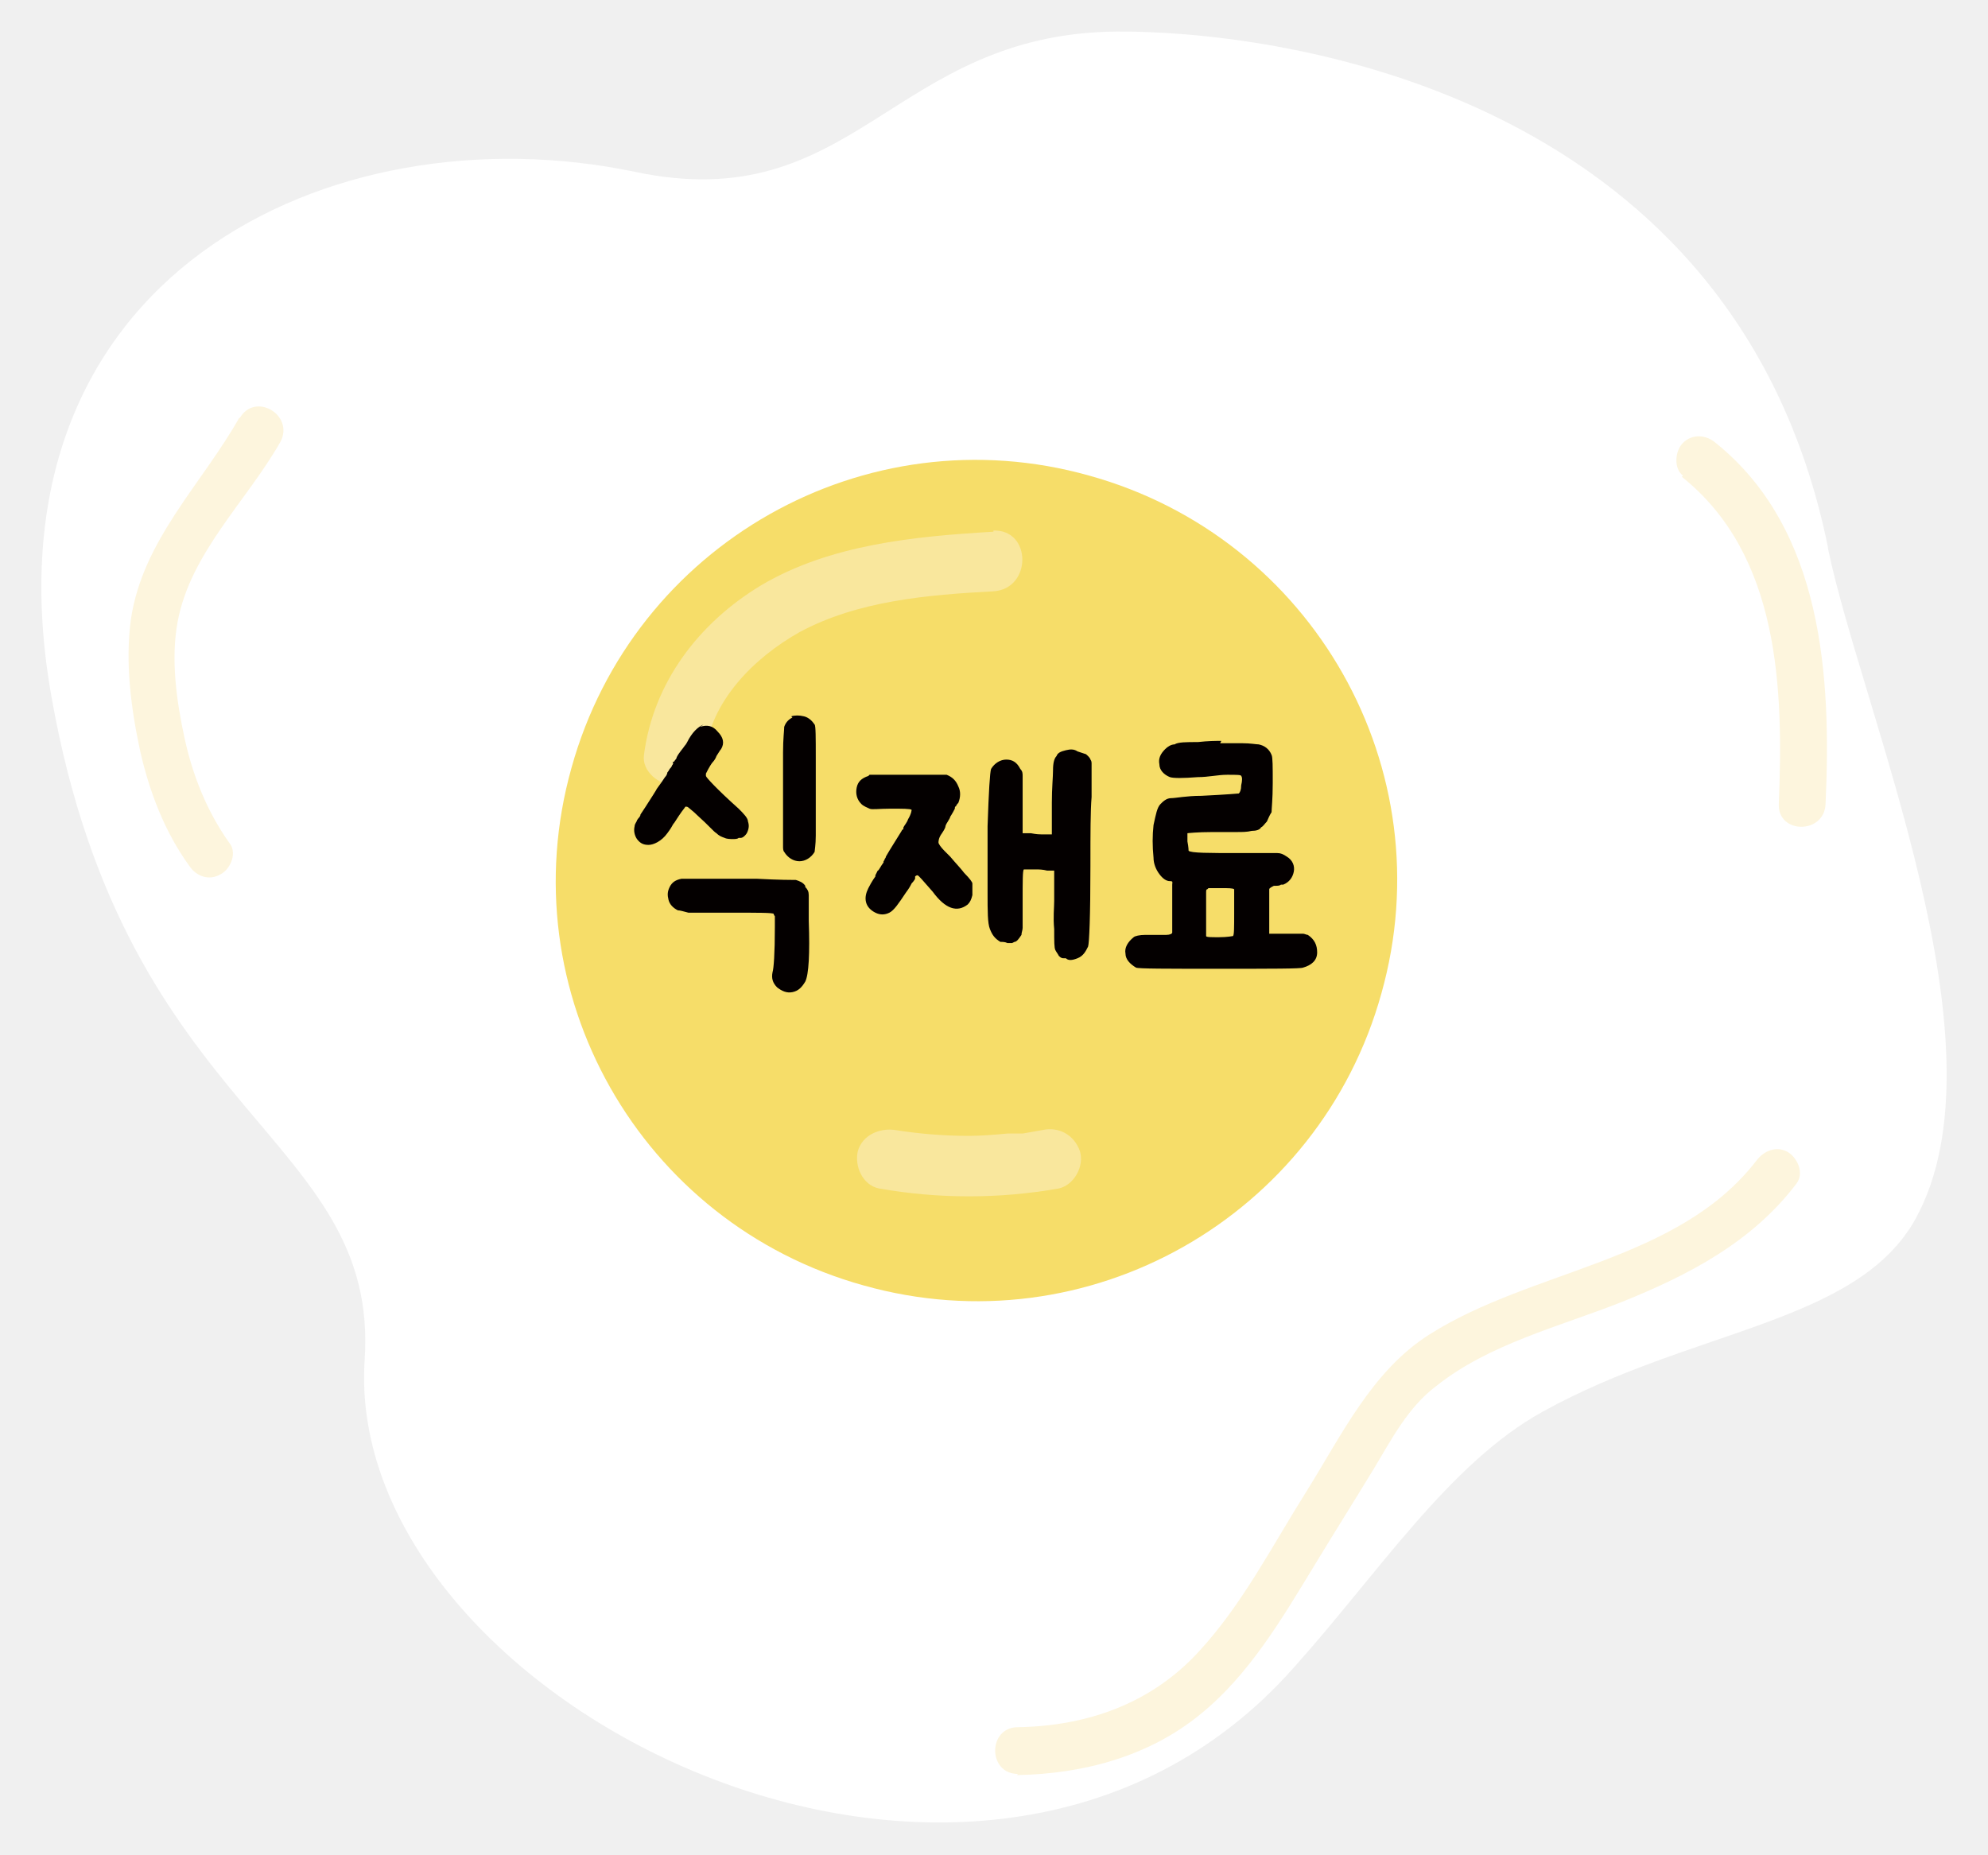
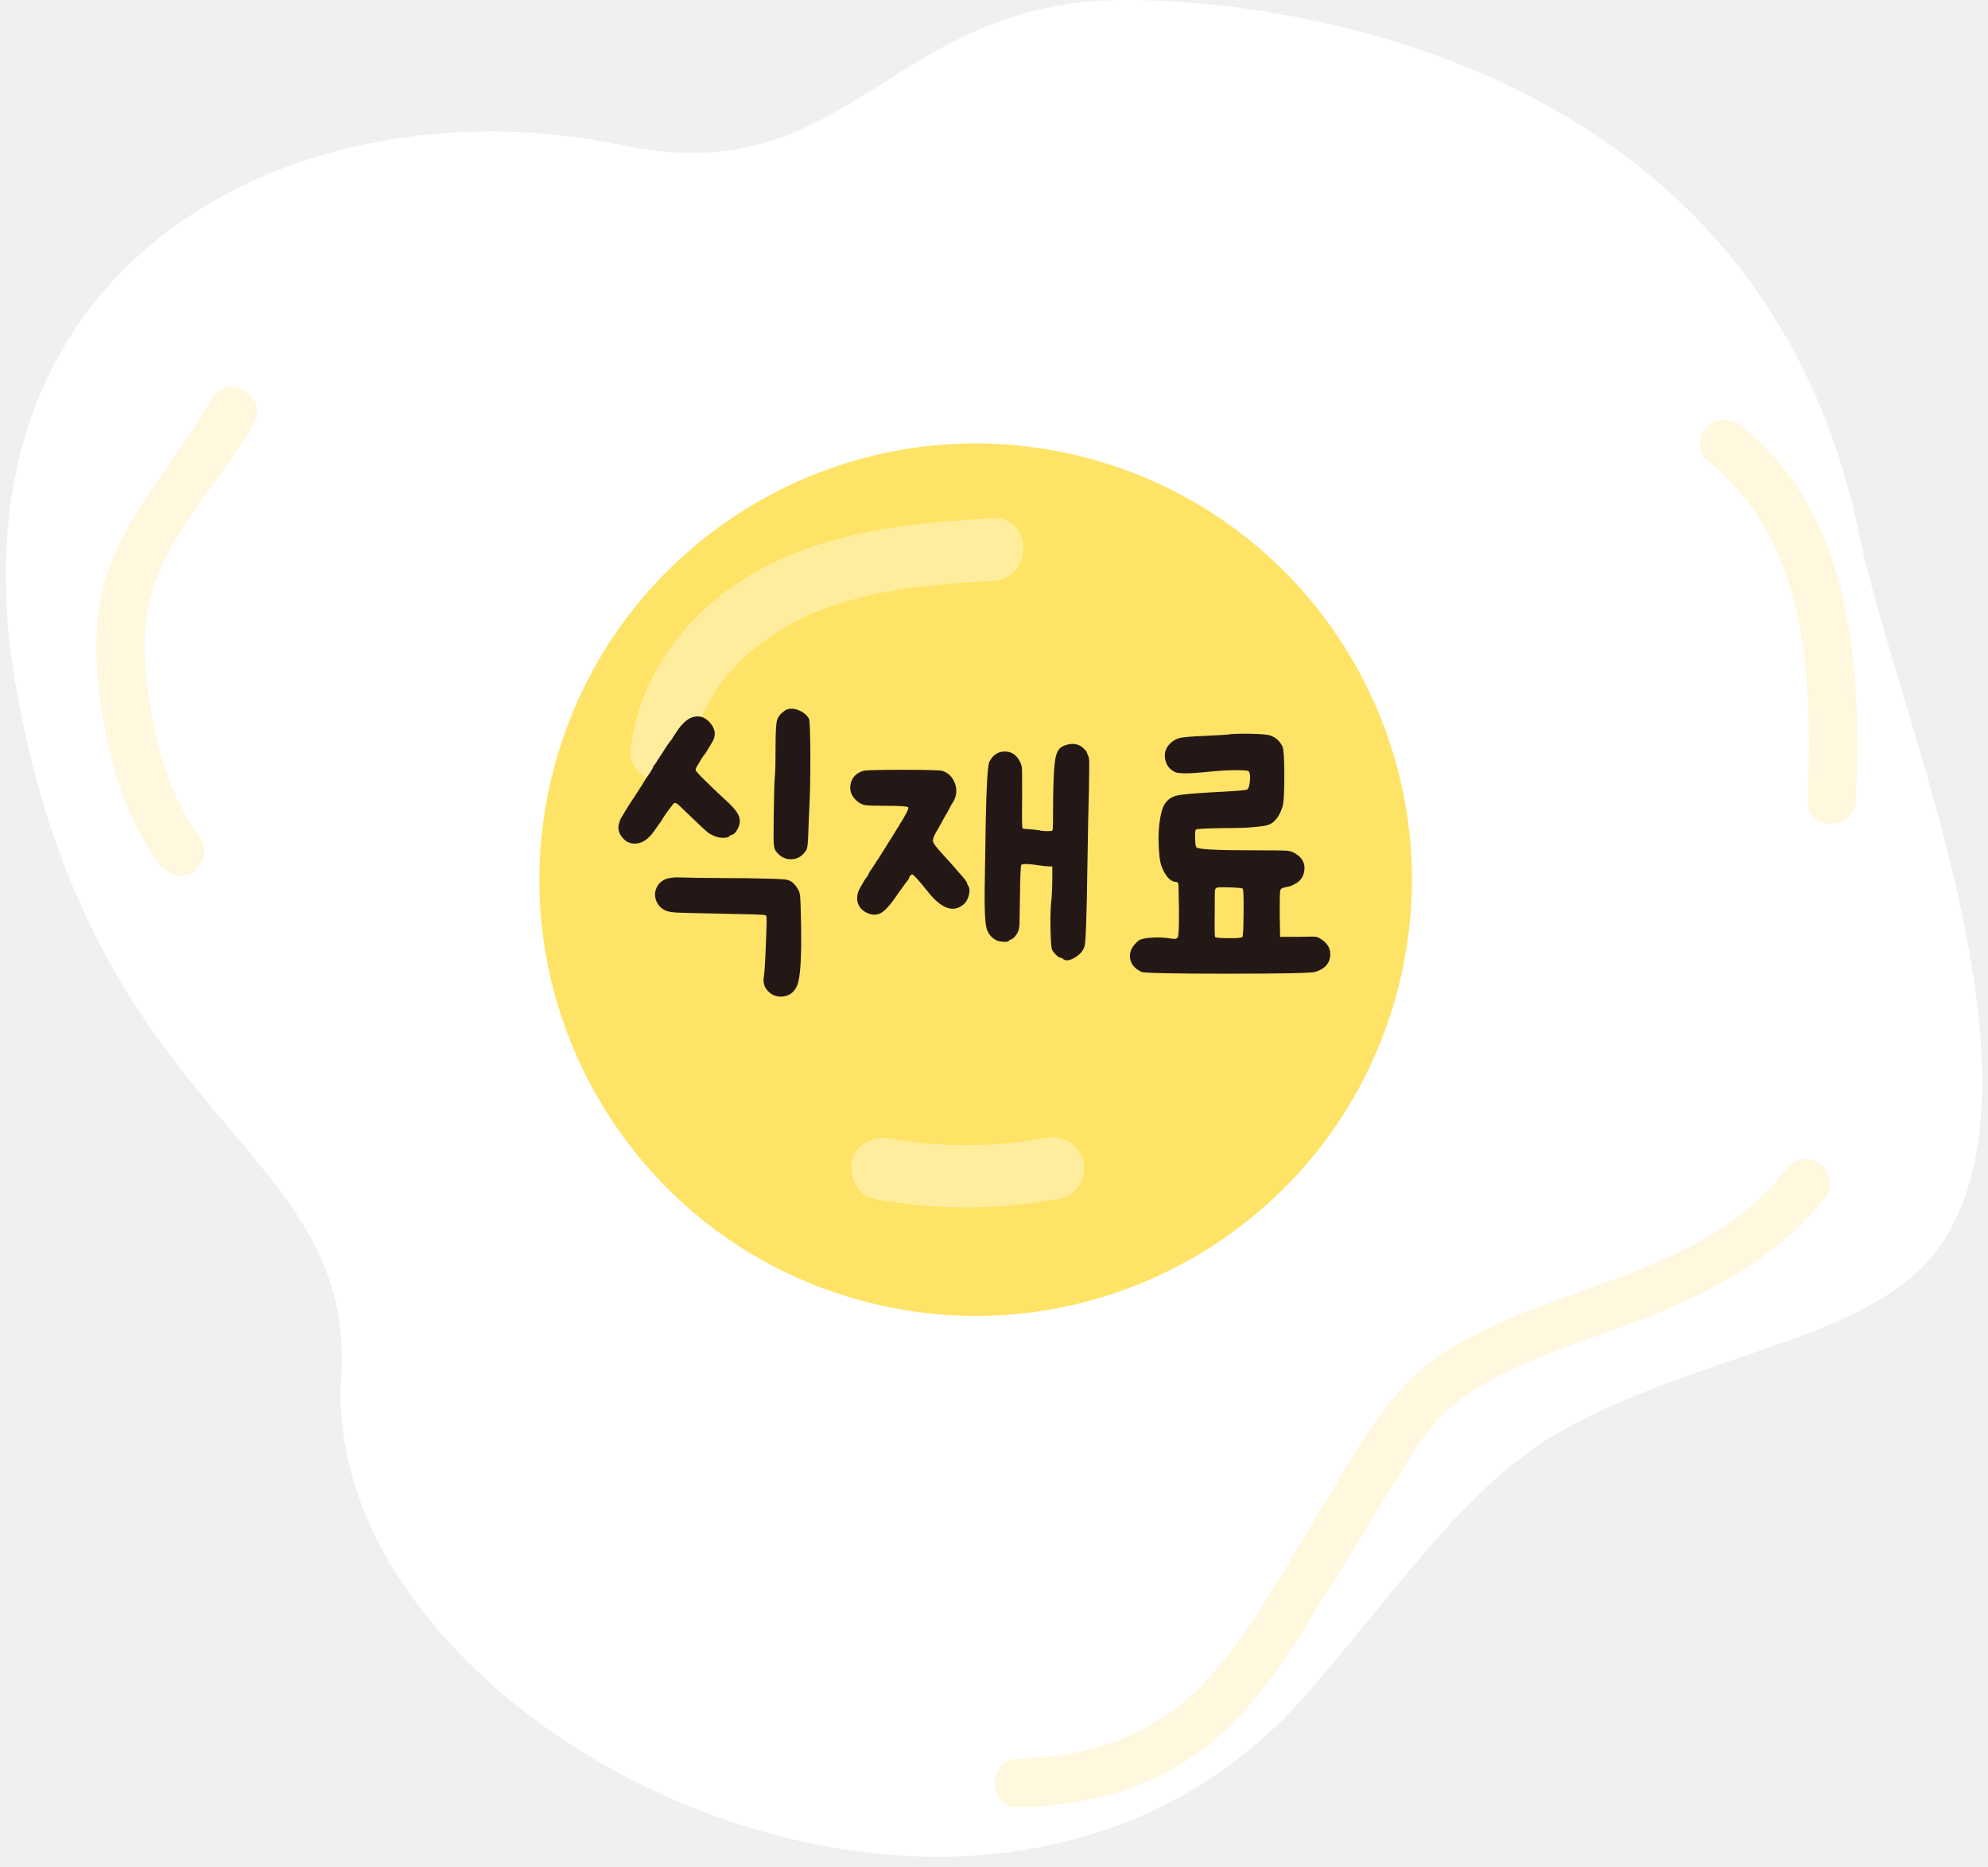
- <svg xmlns="http://www.w3.org/2000/svg" id="_레이어_1" data-name="레이어 1" version="1.1" viewBox="0 0 170.1 158.7">
+ <svg xmlns="http://www.w3.org/2000/svg" width="164" height="154" viewBox="0 0 164 154" fill="none">
+   <g clip-path="url(#clip0_123_3343)">
+     <path d="M153.38 44.15C156.25 58.18 168.96 86.89 160.85 101.53C155.84 110.56 141.75 110.93 128.91 118C120.94 122.39 114.68 131.97 107.64 139.94C80.78 170.32 26.26 142.8 28.15 113.62C29.4 94.29 7.78 93.04 1.35 56.86C-5.08 20.68 25.41 6.54 51.26 11.97C70.16 15.94 73.25 0.2 92.45 0C105.05 -0.13 145.25 4.45 153.38 44.14" fill="white" />
+     <path d="M115.16 82.2C109.84 101.35 90.01 112.56 70.86 107.25C51.71 101.93 40.5 82.1 45.81 62.95C51.13 43.8 70.96 32.59 90.11 37.9C109.26 43.22 120.47 63.05 115.16 82.2Z" fill="#FFE366" />
+     <path d="M81.92 42.76C75.11 43.12 67.97 43.85 61.98 47.39C56.64 50.56 52.74 55.67 52 61.91C51.83 63.3 53.3 64.49 54.58 64.49C56.11 64.49 57 63.3 57.16 61.91C57.71 57.29 61.39 53.57 65.3 51.45C70.34 48.72 76.3 48.23 81.92 47.93C85.22 47.75 85.25 42.59 81.92 42.77" fill="#FFED9E" />
+     <path d="M72.12 98.92C77.25 99.86 82.41 99.84 87.54 98.86C88.87 98.61 89.75 96.94 89.34 95.69C88.88 94.27 87.59 93.61 86.16 93.89C85.59 94 85.02 94.09 84.45 94.18C84.27 94.21 84.27 94.21 84.48 94.18C84.3 94.2 84.13 94.22 83.95 94.24C83.69 94.27 83.42 94.3 83.15 94.32C82.04 94.42 80.93 94.48 79.82 94.48C77.49 94.48 75.41 94.29 73.48 93.94C72.16 93.7 70.63 94.3 70.3 95.74C70.01 97 70.68 98.66 72.1 98.91" fill="#FFED9E" />
+     <path d="M84.01 149.1C89.68 149 95.27 147.51 99.75 143.91C103.97 140.51 106.78 135.71 109.58 131.16C111.28 128.4 112.98 125.65 114.69 122.89C116.22 120.41 117.63 117.72 119.95 115.87C124.47 112.27 130.54 110.8 135.82 108.71C141.52 106.45 146.89 103.56 150.69 98.62C151.35 97.76 150.82 96.38 149.97 95.88C148.94 95.28 147.89 95.74 147.23 96.6C140.51 105.34 128.02 105.89 119.22 111.51C114.3 114.65 111.72 120.08 108.75 124.9C105.89 129.53 103.26 134.58 99.55 138.61C95.45 143.07 89.99 144.99 84.01 145.1C81.44 145.15 81.43 149.15 84.01 149.1Z" fill="#FFF7DE" />
+     <path d="M17.47 32.9C14.29 38.65 9.13 43.4 8.17 50.17C7.65 53.89 8.14 57.79 8.93 61.44C9.69 64.94 11.01 68.35 13.12 71.26C13.75 72.13 14.86 72.56 15.86 71.98C16.72 71.48 17.21 70.12 16.58 69.24C14.65 66.57 13.49 63.57 12.8 60.37C12.1 57.16 11.59 53.58 12.18 50.32C13.26 44.4 18.11 40.01 20.93 34.91C22.18 32.66 18.73 30.64 17.48 32.89" fill="#FFF7DE" />
+     <path d="M140.85 37.99C149.26 44.7 149.52 56.18 149.11 66.03C149 68.6 153 68.6 153.11 66.03C153.56 55.19 152.9 42.52 143.68 35.17C142.84 34.5 141.67 34.35 140.85 35.17C140.15 35.87 140 37.32 140.85 38" fill="#FFF7DE" />
+     <path d="M100.35 73.24C100.43 73.2 100.79 73.19 101.45 73.21C102.1 73.23 102.46 73.27 102.52 73.32C102.58 73.37 102.6 74.03 102.59 75.3C102.58 76.57 102.55 77.24 102.49 77.3C102.41 77.38 102.02 77.41 101.34 77.4C100.65 77.4 100.28 77.36 100.24 77.3C100.2 77.22 100.19 76.54 100.21 75.26C100.21 74.3 100.21 73.73 100.22 73.57C100.22 73.4 100.27 73.29 100.35 73.25M101.46 60.59C101 60.63 100.32 60.67 99.42 60.71C98.42 60.75 97.76 60.8 97.44 60.86C97.12 60.92 96.85 61.05 96.63 61.25C96.21 61.61 96.03 62.05 96.11 62.57C96.18 63.09 96.46 63.47 96.96 63.71C97.28 63.83 98.07 63.83 99.33 63.71C100.21 63.61 101.03 63.55 101.79 63.54C102.55 63.53 102.96 63.56 103.02 63.64C103.12 63.78 103.15 64.05 103.11 64.45C103.07 64.85 102.99 65.08 102.87 65.14C102.79 65.2 101.74 65.28 99.72 65.38C98.4 65.46 97.54 65.54 97.15 65.62C96.76 65.7 96.44 65.88 96.21 66.16C95.95 66.44 95.76 67.02 95.65 67.91C95.54 68.8 95.55 69.73 95.66 70.72C95.72 71.26 95.88 71.73 96.16 72.15C96.43 72.56 96.72 72.76 97.05 72.76C97.15 72.76 97.2 72.86 97.22 73.06C97.22 73.26 97.24 73.94 97.26 75.1V75.64C97.26 76.58 97.23 77.13 97.18 77.28C97.13 77.43 96.97 77.49 96.72 77.45C96.64 77.43 96.58 77.42 96.54 77.42C96.02 77.34 95.49 77.32 94.95 77.36C94.41 77.4 94.07 77.48 93.93 77.6C93.41 78.02 93.17 78.49 93.22 79C93.27 79.51 93.58 79.9 94.16 80.18C94.34 80.28 96.71 80.33 101.27 80.33C105.83 80.33 108.24 80.28 108.5 80.18C109.24 79.96 109.65 79.54 109.73 78.92C109.81 78.3 109.53 77.8 108.89 77.42C108.77 77.34 108.64 77.3 108.49 77.28C108.34 77.26 107.88 77.28 107.13 77.29H105.6L105.57 75.37V74.98C105.57 74.12 105.58 73.62 105.61 73.48C105.64 73.34 105.76 73.25 105.99 73.21C106.05 73.19 106.09 73.18 106.11 73.18C106.35 73.14 106.5 73.1 106.56 73.06C106.6 73.04 106.66 73.01 106.74 72.97C107.24 72.75 107.52 72.37 107.6 71.83C107.67 71.29 107.48 70.86 107.04 70.54C106.78 70.34 106.51 70.22 106.23 70.19C105.95 70.16 104.93 70.15 103.17 70.15C100.35 70.15 98.86 70.07 98.7 69.91C98.64 69.85 98.6 69.6 98.59 69.16C98.58 68.72 98.6 68.48 98.66 68.44C98.72 68.38 99.44 68.34 100.82 68.32C101.7 68.32 102.38 68.31 102.86 68.28C103.34 68.25 103.77 68.21 104.15 68.16C104.53 68.11 104.81 68.01 104.99 67.86C105.17 67.71 105.32 67.54 105.44 67.36C105.56 67.18 105.68 66.91 105.8 66.55C105.9 66.25 105.95 65.4 105.95 64.01C105.95 62.62 105.9 61.82 105.8 61.59C105.56 61.11 105.2 60.8 104.72 60.66C104.52 60.6 104.05 60.56 103.32 60.54C102.59 60.52 101.96 60.53 101.44 60.57M71.2 63.6C70.64 63.78 70.3 64.13 70.18 64.65C70.06 65.17 70.21 65.63 70.63 66.03C70.87 66.25 71.11 66.38 71.35 66.42C71.59 66.46 72.18 66.48 73.12 66.48C74.24 66.48 74.84 66.52 74.92 66.6C74.98 66.66 74.88 66.91 74.62 67.35C74.48 67.61 74.34 67.84 74.2 68.04C74.16 68.16 74.12 68.23 74.08 68.25C74.06 68.27 73.95 68.45 73.75 68.79C73.45 69.27 73.08 69.86 72.64 70.56C72.6 70.62 72.55 70.69 72.51 70.77C72.46 70.85 72.41 70.92 72.37 70.96C72.33 71.01 72.31 71.04 72.31 71.07C72.03 71.51 71.88 71.74 71.86 71.76C71.8 71.8 71.72 71.94 71.62 72.18C71.58 72.26 71.55 72.31 71.53 72.33C71.45 72.39 71.25 72.71 70.93 73.29C70.71 73.71 70.66 74.1 70.76 74.47C70.87 74.84 71.12 75.12 71.53 75.32C71.97 75.52 72.37 75.51 72.73 75.29C73.09 75.07 73.56 74.52 74.14 73.64C74.4 73.28 74.58 73.03 74.68 72.89C74.88 72.65 74.98 72.51 74.98 72.48C74.98 72.45 75.01 72.38 75.07 72.26C75.15 72.18 75.21 72.14 75.25 72.14C75.35 72.14 75.77 72.6 76.51 73.52C77.65 74.98 78.65 75.34 79.51 74.6C79.71 74.42 79.85 74.16 79.93 73.84C80.01 73.51 79.99 73.26 79.87 73.08C79.81 72.98 79.78 72.91 79.78 72.87C79.78 72.77 79.56 72.48 79.12 72C78.82 71.64 78.42 71.19 77.92 70.65C77.82 70.53 77.66 70.35 77.44 70.11C77.14 69.77 76.98 69.53 76.96 69.39C76.94 69.25 77.03 69 77.23 68.64C77.41 68.36 77.52 68.16 77.56 68.04C77.58 68.04 77.66 67.9 77.8 67.62C77.92 67.4 77.99 67.28 78.02 67.24C78.05 67.21 78.19 66.97 78.42 66.51C78.48 66.39 78.52 66.32 78.54 66.3C78.56 66.28 78.62 66.18 78.72 66C78.94 65.52 78.95 65.04 78.75 64.56C78.55 64.08 78.22 63.76 77.76 63.6C77.6 63.54 76.5 63.51 74.47 63.51C72.44 63.51 71.35 63.54 71.19 63.6M89.16 61.56C88.86 61.38 88.52 61.33 88.14 61.41C87.76 61.49 87.49 61.64 87.33 61.86C87.17 62.08 87.06 62.46 87 63.01C86.94 63.56 86.9 64.51 86.88 65.84C86.88 67.58 86.86 68.47 86.83 68.51C86.8 68.55 86.68 68.57 86.45 68.57C86.22 68.57 86.05 68.56 85.91 68.54C85.79 68.5 85.5 68.46 85.04 68.42C84.6 68.4 84.37 68.37 84.35 68.33C84.31 68.29 84.3 67.43 84.32 65.75C84.32 64.47 84.32 63.71 84.31 63.47C84.3 63.23 84.24 63.02 84.14 62.84C83.86 62.28 83.45 62 82.89 62C82.33 62 81.92 62.28 81.62 62.84C81.48 63.12 81.38 64.75 81.32 67.73C81.3 69.05 81.27 70.95 81.23 73.43C81.21 75.03 81.26 76.07 81.38 76.55C81.5 77.03 81.79 77.38 82.25 77.6C82.43 77.66 82.63 77.69 82.83 77.7C83.03 77.71 83.16 77.69 83.21 77.63C83.23 77.59 83.29 77.55 83.39 77.51C83.59 77.45 83.78 77.25 83.96 76.91C84.04 76.75 84.08 76.55 84.1 76.3C84.1 76.05 84.13 75.29 84.14 74.01C84.16 72.27 84.2 71.38 84.26 71.34C84.4 71.26 84.76 71.26 85.34 71.34C85.58 71.38 85.88 71.42 86.24 71.46L86.81 71.49V72.45C86.81 73.05 86.79 73.6 86.75 74.1C86.67 74.68 86.64 75.49 86.66 76.54C86.68 77.59 86.72 78.18 86.78 78.32C86.84 78.46 86.95 78.61 87.11 78.77C87.27 78.93 87.39 79.01 87.47 79.01C87.55 79.01 87.61 79.03 87.65 79.07C87.85 79.29 88.18 79.28 88.62 79.03C89.06 78.78 89.36 78.46 89.47 78.06C89.57 77.8 89.65 75.5 89.71 71.16C89.75 68.4 89.79 66.43 89.83 65.25C89.85 63.95 89.86 63.17 89.86 62.92C89.86 62.67 89.83 62.49 89.77 62.36C89.69 62.18 89.65 62.08 89.65 62.06C89.65 62.02 89.58 61.93 89.44 61.79C89.3 61.65 89.2 61.57 89.14 61.55M55.21 72.44C54.75 72.54 54.42 72.77 54.22 73.13C54.02 73.49 53.98 73.87 54.12 74.27C54.26 74.67 54.53 74.96 54.95 75.14C55.15 75.22 55.46 75.27 55.89 75.29C56.32 75.31 57.51 75.34 59.45 75.38C61.83 75.42 63.06 75.46 63.14 75.5C63.2 75.54 63.24 75.61 63.24 75.71C63.25 75.81 63.24 76.11 63.23 76.61C63.15 78.91 63.08 80.22 63.02 80.54C62.92 81.06 63.05 81.48 63.41 81.82C63.77 82.16 64.19 82.28 64.68 82.2C65.17 82.12 65.53 81.83 65.75 81.33C66.03 80.71 66.14 78.96 66.08 76.08C66.06 74.88 66.03 74.15 66 73.88C65.97 73.61 65.86 73.37 65.68 73.14C65.66 73.1 65.63 73.06 65.59 73.02C65.39 72.76 65.12 72.6 64.78 72.56C64.44 72.51 63.34 72.48 61.48 72.45H60.67C58.05 72.43 56.51 72.41 56.05 72.39C55.77 72.37 55.49 72.39 55.21 72.45M57.07 59.19C56.59 59.37 56.11 59.86 55.63 60.66C55.51 60.82 55.45 60.92 55.45 60.96C55.21 61.24 54.97 61.58 54.73 61.98C54.69 62.04 54.64 62.12 54.58 62.21C54.52 62.3 54.47 62.37 54.43 62.43C54.39 62.49 54.36 62.54 54.34 62.58C54.26 62.68 54.22 62.74 54.22 62.76C54.22 62.78 54.16 62.87 54.04 63.03C53.92 63.19 53.86 63.28 53.86 63.32C53.86 63.36 53.78 63.49 53.62 63.75C53.4 64.05 53.18 64.39 52.96 64.77C52.94 64.81 52.83 64.98 52.63 65.28C52.09 66.1 51.73 66.66 51.55 66.96C51.45 67.14 51.36 67.29 51.28 67.41C51.2 67.53 51.13 67.7 51.07 67.92C50.95 68.32 51.03 68.7 51.31 69.06C51.59 69.42 51.94 69.6 52.36 69.6C52.94 69.6 53.47 69.26 53.95 68.58C54.21 68.22 54.35 68.02 54.37 67.98C54.43 67.92 54.5 67.82 54.58 67.68C54.78 67.34 55.09 66.9 55.51 66.36C55.59 66.24 55.69 66.21 55.81 66.28C55.93 66.35 56.2 66.6 56.62 67.02C57.5 67.86 58.04 68.37 58.24 68.55C58.44 68.73 58.67 68.87 58.93 68.97C59.15 69.07 59.4 69.12 59.67 69.12C59.94 69.12 60.11 69.07 60.2 68.97C60.24 68.91 60.29 68.88 60.35 68.88C60.49 68.88 60.65 68.73 60.83 68.43C61.03 68.07 61.08 67.73 60.98 67.41C60.88 67.09 60.61 66.72 60.17 66.3C58.31 64.58 57.38 63.65 57.38 63.51C57.38 63.45 57.41 63.37 57.47 63.27C57.81 62.67 58.02 62.34 58.1 62.28C58.14 62.24 58.25 62.07 58.44 61.75C58.63 61.44 58.76 61.22 58.82 61.11C59.08 60.59 58.99 60.09 58.56 59.61C58.13 59.13 57.64 58.99 57.08 59.19M64.76 58.62C64.4 58.86 64.18 59.13 64.1 59.43C64.02 59.73 63.98 60.45 63.98 61.59C63.98 62.91 63.96 63.74 63.92 64.07C63.88 64.4 63.85 65.46 63.83 67.26C63.81 68.58 63.81 69.36 63.83 69.6C63.85 69.84 63.89 70.02 63.95 70.14C64.29 70.64 64.72 70.89 65.25 70.89C65.78 70.89 66.21 70.63 66.53 70.11C66.61 69.97 66.66 69.51 66.68 68.73C66.7 68.09 66.73 67.37 66.77 66.57C66.83 65.49 66.85 64.04 66.85 62.22C66.84 60.4 66.8 59.43 66.74 59.31C66.56 58.97 66.25 58.73 65.82 58.57C65.39 58.41 65.04 58.44 64.76 58.61" fill="#231815" />
+   </g>
  <defs>
-     <style>
-       .cls-1 {
-         fill: #fdf5dd;
-       }
- 
-       .cls-1, .cls-2, .cls-3, .cls-4, .cls-5 {
-         stroke-width: 0px;
-       }
- 
-       .cls-2 {
-         fill: #040000;
-       }
- 
-       .cls-3 {
-         fill: #f9e79d;
-       }
- 
-       .cls-4 {
-         fill: #f6dd69;
-       }
- 
-       .cls-5 {
-         fill: #fff;
-       }
-     </style>
+     <clipPath id="clip0_123_3343">
+       <rect width="163.04" height="153.18" fill="white" transform="translate(0.47998)" />
+     </clipPath>
  </defs>
-   <path class="cls-5" d="M156.4,46.9c2.9,14,15.6,42.7,7.5,57.4-5,9-19.1,9.4-31.9,16.5-8,4.4-14.2,14-21.3,21.9-26.9,30.4-81.4,2.9-79.5-26.3,1.3-19.3-20.4-20.6-26.8-56.8C-2,23.5,28.5,9.3,54.3,14.7c18.9,4,22-11.8,41.2-12,12.6-.1,52.8,4.4,60.9,44.1" />
-   <path class="cls-4" d="M118.2,85c-5.3,19.1-25.1,30.4-44.3,25-19.1-5.3-30.4-25.1-25-44.3,5.3-19.1,25.1-30.4,44.3-25,19.1,5.3,30.4,25.1,25,44.3" />
-   <path class="cls-3" d="M85,45.5c-6.8.4-14,1.1-19.9,4.6-5.3,3.2-9.2,8.3-10,14.5-.2,1.4,1.3,2.6,2.6,2.6s2.4-1.2,2.6-2.6c.5-4.6,4.2-8.3,8.1-10.5,5-2.7,11-3.2,16.6-3.5,3.3-.2,3.3-5.3,0-5.2" />
-   <path class="cls-3" d="M75.2,101.7c5.1.9,10.3.9,15.4,0,1.3-.3,2.2-1.9,1.8-3.2-.5-1.4-1.8-2.1-3.2-1.8-.6.1-1.1.2-1.7.3-.2,0-.2,0,0,0-.2,0-.4,0-.5,0-.3,0-.5,0-.8,0-1.1.1-2.2.2-3.3.2-2.3,0-4.4-.2-6.3-.5-1.3-.2-2.8.4-3.2,1.8-.3,1.3.4,2.9,1.8,3.2" />
-   <path class="cls-1" d="M87,151.9c5.7-.1,11.3-1.6,15.7-5.2,4.2-3.4,7-8.2,9.8-12.8,1.7-2.8,3.4-5.5,5.1-8.3,1.5-2.5,2.9-5.2,5.3-7,4.5-3.6,10.6-5.1,15.9-7.2,5.7-2.3,11.1-5.1,14.9-10.1.7-.9.1-2.2-.7-2.7-1-.6-2.1-.1-2.7.7-6.7,8.7-19.2,9.3-28,14.9-4.9,3.1-7.5,8.6-10.5,13.4-2.9,4.6-5.5,9.7-9.2,13.7-4.1,4.5-9.6,6.4-15.5,6.5-2.6,0-2.6,4,0,4" />
-   <path class="cls-1" d="M20.5,35.7c-3.2,5.7-8.3,10.5-9.3,17.3-.5,3.7,0,7.6.8,11.3.8,3.5,2.1,6.9,4.2,9.8.6.9,1.7,1.3,2.7.7.9-.5,1.4-1.9.7-2.7-1.9-2.7-3.1-5.7-3.8-8.9-.7-3.2-1.2-6.8-.6-10,1.1-5.9,5.9-10.3,8.8-15.4,1.2-2.3-2.2-4.3-3.5-2" />
-   <path class="cls-1" d="M143.9,40.8c8.4,6.7,8.7,18.2,8.3,28-.1,2.6,3.9,2.6,4,0,.5-10.8-.2-23.5-9.4-30.9-.8-.7-2-.8-2.8,0-.7.7-.8,2.2,0,2.8" />
-   <path class="cls-2" d="M103.4,76c0,0,.4,0,1.1,0,.6,0,1,0,1.1.1,0,0,0,.7,0,2,0,1.3,0,1.9-.1,2,0,0-.5.1-1.2.1-.7,0-1.1,0-1.1-.1,0,0,0-.8,0-2,0-1,0-1.5,0-1.7,0-.2,0-.3.1-.3M104.5,63.4c-.5,0-1.1,0-2,.1-1,0-1.7,0-2,.2-.3,0-.6.2-.8.4-.4.4-.6.8-.5,1.3,0,.5.4.9.9,1.1.3.1,1.1.1,2.4,0,.9,0,1.7-.2,2.5-.2.8,0,1.2,0,1.2.1.1.1.1.4,0,.8,0,.4-.1.6-.2.7,0,0-1.1.1-3.2.2-1.3,0-2.2.2-2.6.2-.4,0-.7.3-.9.5-.3.3-.4.9-.6,1.8-.1.9-.1,1.8,0,2.8,0,.5.2,1,.5,1.4.3.4.6.6.9.6s.2.1.2.3c0,.2,0,.9,0,2v.5c0,.9,0,1.5,0,1.6,0,.1-.2.2-.5.2,0,0-.1,0-.2,0-.5,0-1,0-1.6,0-.5,0-.9.1-1,.2-.5.4-.8.9-.7,1.4,0,.5.4.9.9,1.2.2.1,2.5.1,7.1.1s7,0,7.2-.1c.7-.2,1.2-.6,1.2-1.3,0-.6-.2-1.1-.8-1.5-.1,0-.3-.1-.4-.1-.2,0-.6,0-1.4,0h-1.5v-1.9s0-.4,0-.4c0-.9,0-1.4,0-1.5,0-.1.2-.2.4-.3,0,0,0,0,.1,0,.2,0,.4,0,.5-.1,0,0,0,0,.2,0,.5-.2.8-.6.9-1.1s-.1-1-.6-1.3c-.3-.2-.5-.3-.8-.3-.3,0-1.3,0-3.1,0-2.8,0-4.3,0-4.5-.2,0,0,0-.3-.1-.8,0-.4,0-.7,0-.7,0,0,.8-.1,2.2-.1.9,0,1.6,0,2,0,.5,0,.9,0,1.3-.1.4,0,.7-.1.8-.3.2-.1.3-.3.5-.5.1-.2.2-.5.4-.8,0-.3.1-1.1.1-2.5s0-2.2-.1-2.4c-.2-.5-.6-.8-1.1-.9-.2,0-.7-.1-1.4-.1s-1.4,0-1.9,0M74.3,66.4c-.6.2-.9.5-1,1s0,1,.4,1.4c.2.2.5.3.7.4s.8,0,1.8,0,1.7,0,1.8.1c0,0,0,.3-.3.8-.1.3-.3.5-.4.7,0,.1,0,.2-.1.2,0,0-.1.2-.3.5-.3.5-.7,1.1-1.1,1.8,0,0,0,.1-.1.2,0,0,0,.1-.1.2,0,0,0,0,0,.1-.3.4-.4.7-.5.7,0,0-.1.2-.2.4,0,0,0,.1,0,.1,0,0-.3.4-.6,1-.2.4-.3.8-.2,1.2.1.4.4.7.8.9.4.2.8.2,1.2,0,.4-.2.8-.8,1.4-1.7.3-.4.4-.6.5-.8.2-.2.3-.4.3-.4s0-.1,0-.2c0,0,.1-.1.2-.1.1,0,.5.5,1.3,1.4,1.1,1.5,2.1,1.8,3,1.1.2-.2.3-.4.4-.8,0-.3,0-.6,0-.8,0-.1,0-.2,0-.2,0-.1-.2-.4-.7-.9-.3-.4-.7-.8-1.2-1.4-.1-.1-.3-.3-.5-.5-.3-.3-.5-.6-.5-.7,0-.1,0-.4.3-.8.2-.3.3-.5.3-.6,0,0,0-.1.2-.4.1-.2.2-.3.2-.4,0,0,.2-.3.4-.7,0-.1,0-.2.1-.2,0,0,0-.1.2-.3.2-.5.2-1,0-1.4-.2-.5-.5-.8-1-1-.2,0-1.3,0-3.3,0s-3.1,0-3.3,0M92.2,64.3c-.3-.2-.6-.2-1-.1s-.7.2-.8.5c-.2.2-.3.6-.3,1.2s-.1,1.5-.1,2.8c0,1.7,0,2.6,0,2.7,0,0-.2,0-.4,0s-.4,0-.5,0c-.1,0-.4,0-.9-.1-.4,0-.7,0-.7,0,0,0,0-.9,0-2.6,0-1.3,0-2,0-2.3,0-.2,0-.4-.2-.6-.3-.6-.7-.8-1.2-.8s-1,.3-1.3.8c-.1.3-.2,1.9-.3,4.9,0,1.3,0,3.2,0,5.7,0,1.6,0,2.6.2,3.1s.4.8.9,1.1c.2,0,.4,0,.6.1.2,0,.3,0,.4,0,0,0,0,0,.2-.1.2,0,.4-.3.6-.6,0-.2.1-.4.1-.6,0-.2,0-1,0-2.3,0-1.7,0-2.6.1-2.7.1,0,.5,0,1.1,0,.2,0,.5,0,.9.1h.6v1c0,.6,0,1.1,0,1.6,0,.6-.1,1.4,0,2.4,0,1.1,0,1.6.1,1.8s.2.3.3.5c.2.2.3.2.4.2s.1,0,.2,0c.2.2.5.2,1,0,.5-.2.7-.6.9-1,.1-.3.2-2.6.2-6.9,0-2.8,0-4.7.1-5.9,0-1.3,0-2.1,0-2.3s0-.4,0-.6c0-.2-.1-.3-.1-.3,0,0,0-.1-.2-.3-.1-.1-.2-.2-.3-.2M58.3,75.2c-.5.1-.8.3-1,.7-.2.4-.2.7-.1,1.1.1.4.4.7.8.9.2,0,.5.1.9.2.4,0,1.6,0,3.6,0,2.4,0,3.6,0,3.7.1,0,0,0,.1.1.2,0,.1,0,.4,0,.9,0,2.3-.1,3.6-.2,3.9-.1.5,0,.9.4,1.3.4.3.8.5,1.3.4s.8-.4,1.1-.9c.3-.6.4-2.4.3-5.2,0-1.2,0-1.9,0-2.2,0-.3-.1-.5-.3-.7,0,0,0,0,0-.1-.2-.3-.5-.4-.8-.5-.3,0-1.4,0-3.3-.1h-.8c-2.6,0-4.2,0-4.6,0-.3,0-.6,0-.8,0M60.2,62c-.5.2-1,.7-1.4,1.5-.1.2-.2.3-.2.3-.2.3-.5.6-.7,1,0,0,0,.1-.1.2s-.1.2-.2.2,0,.1,0,.1c0,.1-.1.2-.1.2s0,.1-.2.3c-.1.2-.2.3-.2.3s0,.2-.2.4c-.2.3-.4.6-.7,1,0,0-.1.2-.3.5-.5.8-.9,1.4-1.1,1.7,0,.2-.2.3-.3.5,0,.1-.2.3-.2.5-.1.4,0,.8.2,1.1.3.4.6.5,1,.5s1.1-.3,1.6-1c.3-.4.4-.6.4-.6,0,0,.1-.2.2-.3.2-.3.5-.8.9-1.3,0-.1.2-.1.3,0s.4.3.8.7c.9.8,1.4,1.4,1.6,1.5.2.2.4.3.7.4.2.1.5.1.7.1s.4,0,.5-.1c0,0,0,0,.2,0,.1,0,.3-.1.5-.4.2-.4.2-.7.1-1,0-.3-.4-.7-.8-1.1-1.9-1.7-2.8-2.7-2.8-2.8s0-.1,0-.2c.3-.6.5-.9.6-1,0,0,.2-.2.3-.5.2-.3.3-.5.4-.6.3-.5.2-1-.3-1.5-.4-.5-.9-.6-1.5-.4M67.8,61.4c-.4.2-.6.5-.7.8,0,.3-.1,1-.1,2.2s0,2.1,0,2.5c0,.3,0,1.4,0,3.2,0,1.3,0,2.1,0,2.3,0,.2,0,.4.1.5.3.5.8.8,1.3.8s1-.3,1.3-.8c0-.1.1-.6.1-1.4,0-.6,0-1.4,0-2.2,0-1.1,0-2.5,0-4.4,0-1.8,0-2.8-.1-2.9-.2-.3-.5-.6-.9-.7s-.8-.1-1.1,0" />
</svg>
